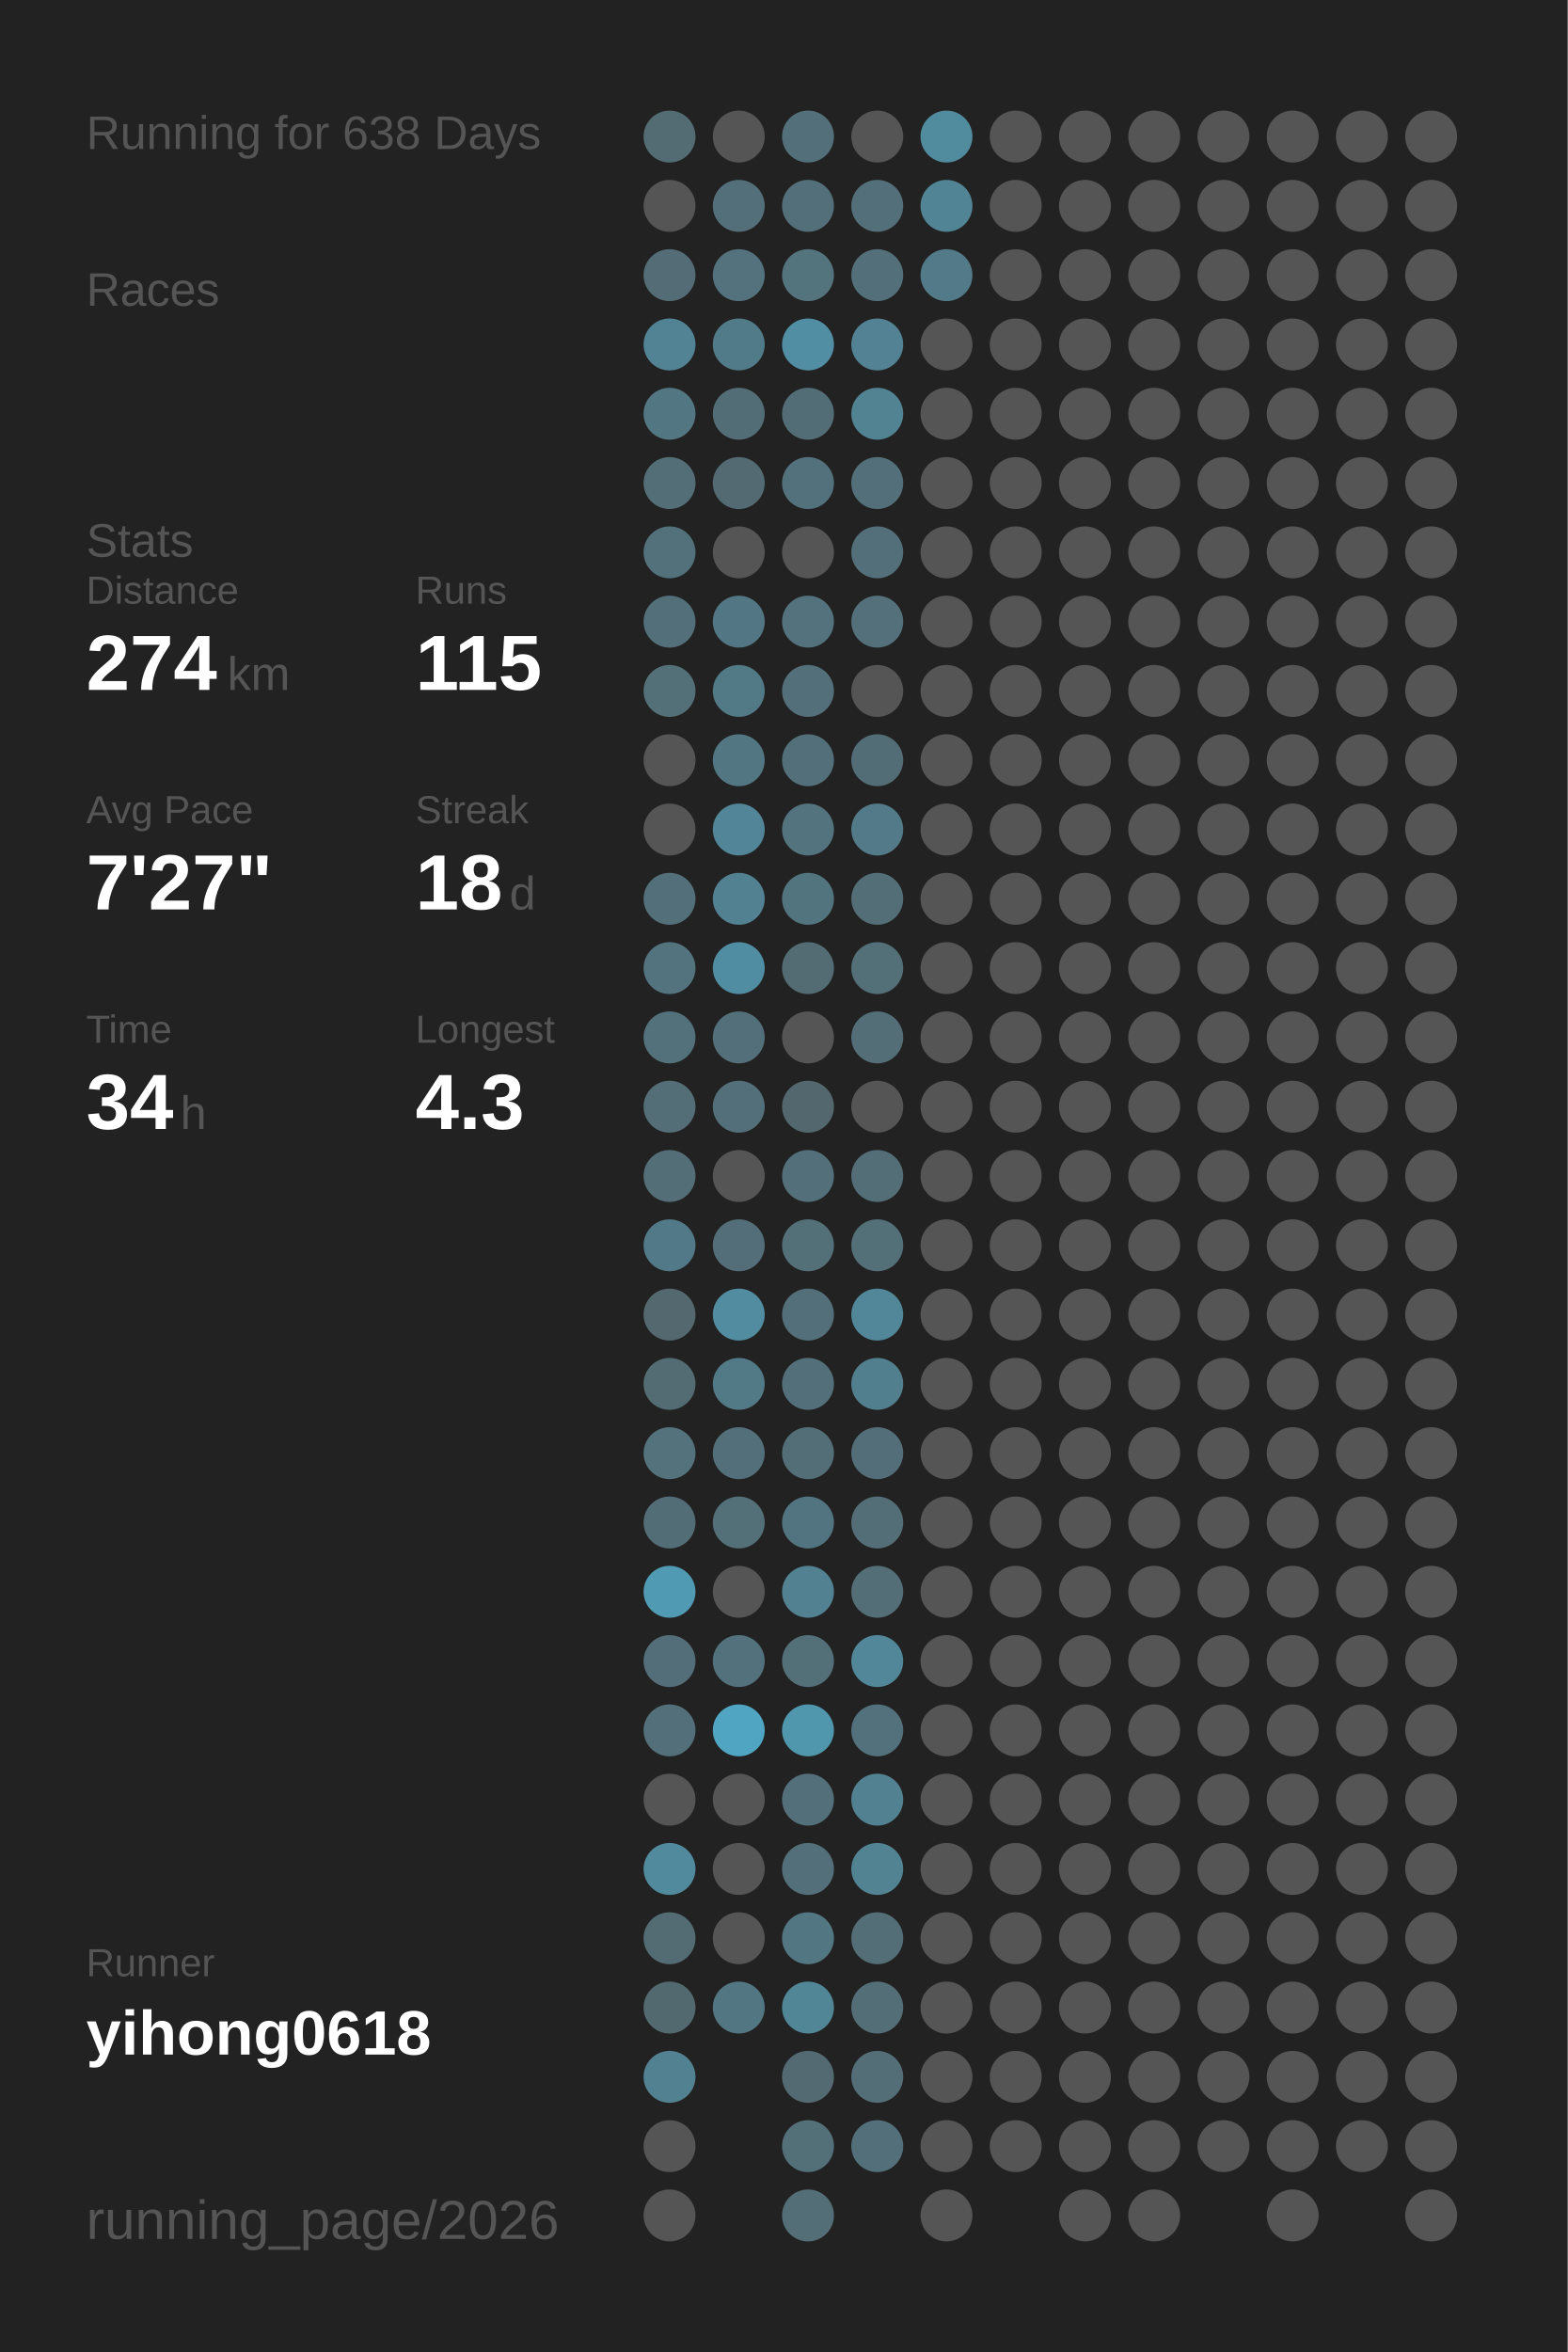
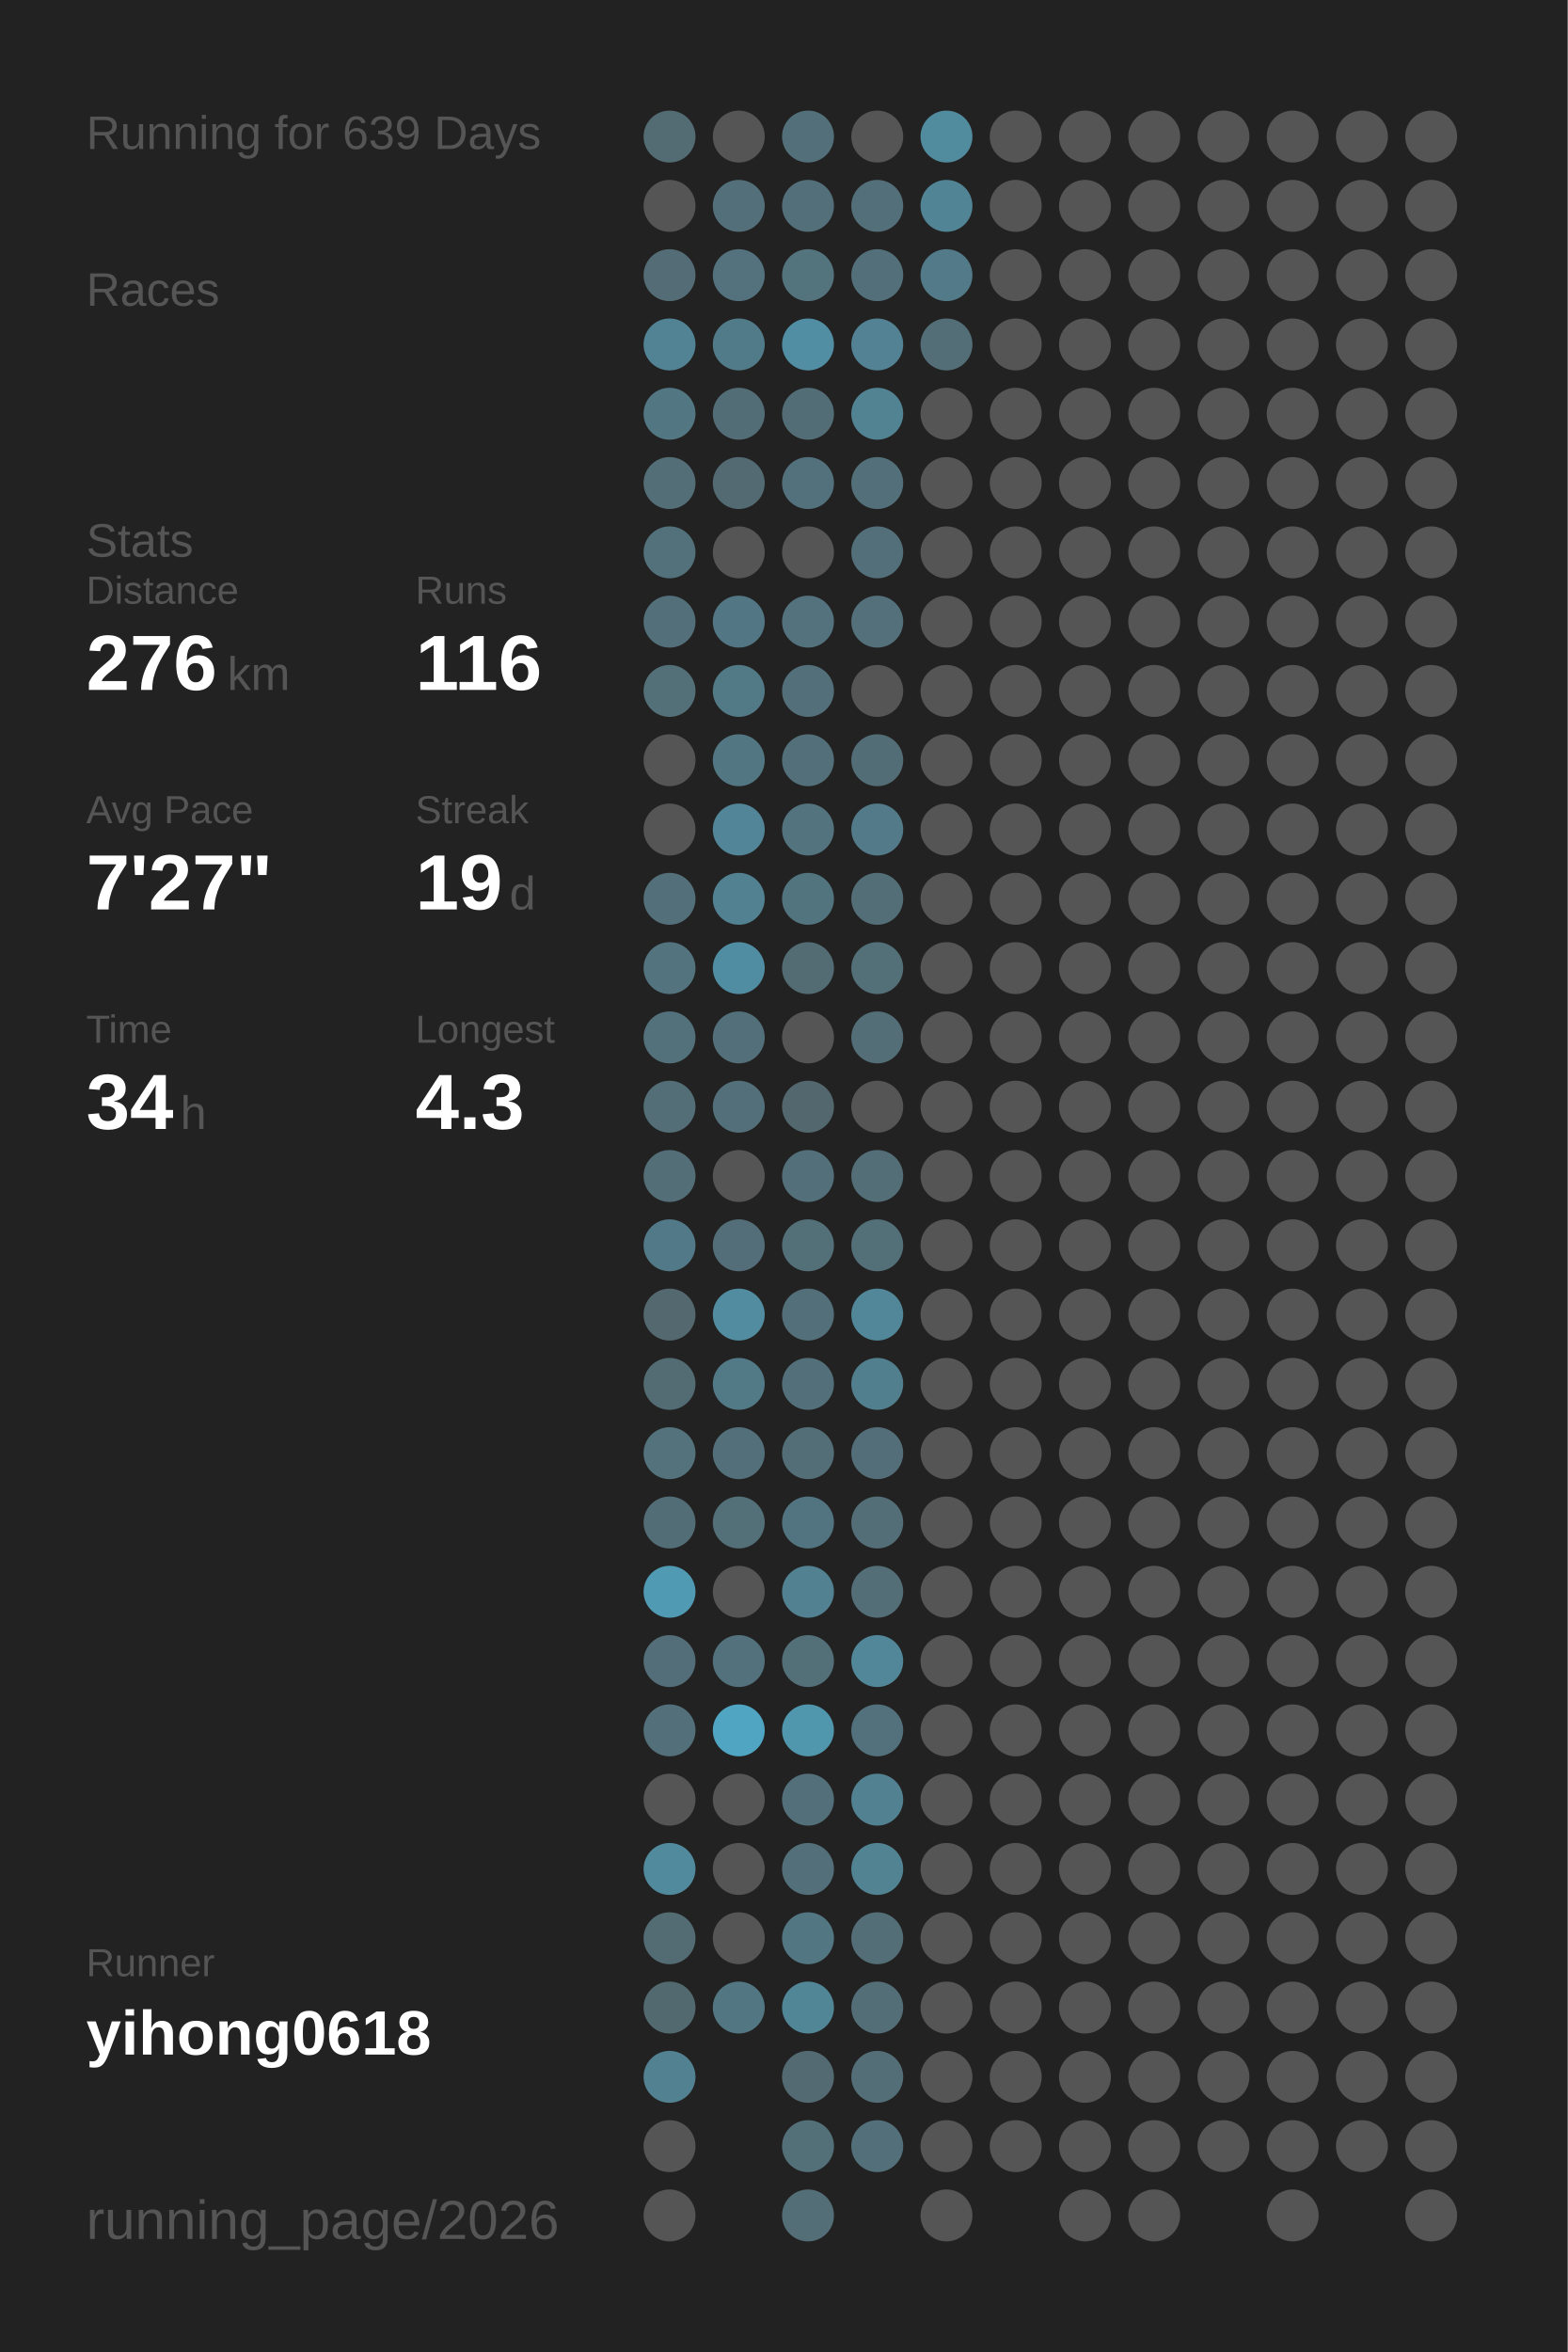
<svg xmlns="http://www.w3.org/2000/svg" baseProfile="full" height="300mm" version="1.1" viewBox="0,0,200,300" width="200mm">
  <defs />
  <rect fill="#222222" height="300" width="200" x="0" y="0" />
-   <text fill="#555555" style="font-size:6px; font-family:Arial;" x="11" y="19">Running for 638 Days</text>
+   <text fill="#555555" style="font-size:6px; font-family:Arial;" x="11" y="19">Running for 639 Days</text>
  <text fill="#555555" style="font-size:6px; font-family:Arial;" x="11" y="39">Races</text>
  <text fill="#555555" style="font-size:6px; font-family:Arial;" x="11" y="71">Stats</text>
  <text fill="#555555" style="font-size:5px; font-family:Arial;" x="11" y="77">Distance</text>
-   <text fill="#FFFFFF" style="font-size:10px; font-family:Arial; font-weight:bold;" x="11" y="88">274</text>
+   <text fill="#FFFFFF" style="font-size:10px; font-family:Arial; font-weight:bold;" x="11" y="88">276</text>
  <text fill="#555555" style="font-size:6px; font-family:Arial;" x="29" y="88">km</text>
  <text fill="#555555" style="font-size:5px; font-family:Arial;" x="53" y="77">Runs</text>
-   <text fill="#FFFFFF" style="font-size:10px; font-family:Arial; font-weight:bold;" x="53" y="88">115</text>
+   <text fill="#FFFFFF" style="font-size:10px; font-family:Arial; font-weight:bold;" x="53" y="88">116</text>
  <text fill="#555555" style="font-size:5px; font-family:Arial;" x="11" y="105">Avg Pace</text>
  <text fill="#FFFFFF" style="font-size:10px; font-family:Arial; font-weight:bold;" x="11" y="116">7'27"</text>
  <text fill="#555555" style="font-size:5px; font-family:Arial;" x="53" y="105">Streak</text>
-   <text fill="#FFFFFF" style="font-size:10px; font-family:Arial; font-weight:bold;" x="53" y="116">18</text>
+   <text fill="#FFFFFF" style="font-size:10px; font-family:Arial; font-weight:bold;" x="53" y="116">19</text>
  <text fill="#555555" style="font-size:6px; font-family:Arial;" x="65" y="116">d</text>
  <text fill="#555555" style="font-size:5px; font-family:Arial;" x="11" y="133">Time</text>
  <text fill="#FFFFFF" style="font-size:10px; font-family:Arial; font-weight:bold;" x="11" y="144">34</text>
  <text fill="#555555" style="font-size:6px; font-family:Arial;" x="23" y="144">h</text>
  <text fill="#555555" style="font-size:5px; font-family:Arial;" x="53" y="133">Longest</text>
  <text fill="#FFFFFF" style="font-size:10px; font-family:Arial; font-weight:bold;" x="53" y="144">4.3</text>
  <text fill="#555555" style="font-size:5px; font-family:Arial;" x="11" y="252.065">Runner</text>
  <text fill="#FFFFFF" style="font-size:8px; font-family:Arial; font-weight:bold;" x="11" y="262.065">yihong0618</text>
  <text fill="#555555" style="font-size:7px; font-family:Arial;" x="11" y="285.581">running_page/2026</text>
  <circle cx="85.417" cy="17.419" fill="#536b73" r="3.312" />
  <circle cx="85.417" cy="26.258" fill="#555555" r="3.312" />
  <circle cx="85.417" cy="35.097" fill="#536c75" r="3.312" />
  <circle cx="85.417" cy="43.935" fill="#528394" r="3.312" />
  <circle cx="85.417" cy="52.774" fill="#527682" r="3.312" />
  <circle cx="85.417" cy="61.613" fill="#536e77" r="3.312" />
  <circle cx="85.417" cy="70.452" fill="#53717b" r="3.312" />
  <circle cx="85.417" cy="79.29" fill="#53707a" r="3.312" />
  <circle cx="85.417" cy="88.129" fill="#537079" r="3.312" />
  <circle cx="85.417" cy="96.968" fill="#555555" r="3.312" />
  <circle cx="85.417" cy="105.806" fill="#555555" r="3.312" />
  <circle cx="85.417" cy="114.645" fill="#536f79" r="3.312" />
  <circle cx="85.417" cy="123.484" fill="#53737e" r="3.312" />
  <circle cx="85.417" cy="132.323" fill="#53717b" r="3.312" />
  <circle cx="85.417" cy="141.161" fill="#536e77" r="3.312" />
  <circle cx="85.417" cy="150" fill="#536e77" r="3.312" />
  <circle cx="85.417" cy="158.839" fill="#527987" r="3.312" />
  <circle cx="85.417" cy="167.677" fill="#53686f" r="3.312" />
  <circle cx="85.417" cy="176.516" fill="#536b73" r="3.312" />
  <circle cx="85.417" cy="185.355" fill="#53727c" r="3.312" />
  <circle cx="85.417" cy="194.194" fill="#536d76" r="3.312" />
  <circle cx="85.417" cy="203.032" fill="#509ab3" r="3.312" />
  <circle cx="85.417" cy="211.871" fill="#536e78" r="3.312" />
  <circle cx="85.417" cy="220.71" fill="#53707a" r="3.312" />
  <circle cx="85.417" cy="229.548" fill="#555555" r="3.312" />
  <circle cx="85.417" cy="238.387" fill="#518a9d" r="3.312" />
  <circle cx="85.417" cy="247.226" fill="#536c74" r="3.312" />
  <circle cx="85.417" cy="256.065" fill="#536970" r="3.312" />
  <circle cx="85.417" cy="264.903" fill="#528191" r="3.312" />
  <circle cx="85.417" cy="273.742" fill="#555555" r="3.312" />
  <circle cx="85.417" cy="282.581" fill="#555555" r="3.312" />
  <circle cx="94.25" cy="17.419" fill="#555555" r="3.312" />
  <circle cx="94.25" cy="26.258" fill="#53707a" r="3.312" />
  <circle cx="94.25" cy="35.097" fill="#53727d" r="3.312" />
  <circle cx="94.25" cy="43.935" fill="#527b89" r="3.312" />
  <circle cx="94.25" cy="52.774" fill="#536d76" r="3.312" />
  <circle cx="94.25" cy="61.613" fill="#536a72" r="3.312" />
  <circle cx="94.25" cy="70.452" fill="#555555" r="3.312" />
  <circle cx="94.25" cy="79.29" fill="#527683" r="3.312" />
  <circle cx="94.25" cy="88.129" fill="#527986" r="3.312" />
  <circle cx="94.25" cy="96.968" fill="#527682" r="3.312" />
  <circle cx="94.25" cy="105.806" fill="#518597" r="3.312" />
  <circle cx="94.25" cy="114.645" fill="#528191" r="3.312" />
  <circle cx="94.25" cy="123.484" fill="#518da2" r="3.312" />
  <circle cx="94.25" cy="132.323" fill="#53707a" r="3.312" />
  <circle cx="94.25" cy="141.161" fill="#536f79" r="3.312" />
  <circle cx="94.25" cy="150" fill="#555555" r="3.312" />
  <circle cx="94.25" cy="158.839" fill="#536e78" r="3.312" />
  <circle cx="94.25" cy="167.677" fill="#518ca0" r="3.312" />
  <circle cx="94.25" cy="176.516" fill="#527986" r="3.312" />
  <circle cx="94.25" cy="185.355" fill="#536f79" r="3.312" />
  <circle cx="94.25" cy="194.194" fill="#536f78" r="3.312" />
  <circle cx="94.25" cy="203.032" fill="#555555" r="3.312" />
  <circle cx="94.25" cy="211.871" fill="#53717c" r="3.312" />
  <circle cx="94.25" cy="220.71" fill="#4fa5c2" r="3.312" />
  <circle cx="94.25" cy="229.548" fill="#555555" r="3.312" />
  <circle cx="94.25" cy="238.387" fill="#555555" r="3.312" />
  <circle cx="94.25" cy="247.226" fill="#555555" r="3.312" />
  <circle cx="94.25" cy="256.065" fill="#527783" r="3.312" />
  <circle cx="103.083" cy="17.419" fill="#53707a" r="3.312" />
  <circle cx="103.083" cy="26.258" fill="#536f79" r="3.312" />
  <circle cx="103.083" cy="35.097" fill="#53737d" r="3.312" />
  <circle cx="103.083" cy="43.935" fill="#518ea3" r="3.312" />
  <circle cx="103.083" cy="52.774" fill="#536d76" r="3.312" />
  <circle cx="103.083" cy="61.613" fill="#53717c" r="3.312" />
  <circle cx="103.083" cy="70.452" fill="#555555" r="3.312" />
  <circle cx="103.083" cy="79.29" fill="#53727d" r="3.312" />
  <circle cx="103.083" cy="88.129" fill="#536f79" r="3.312" />
  <circle cx="103.083" cy="96.968" fill="#536f79" r="3.312" />
  <circle cx="103.083" cy="105.806" fill="#53737f" r="3.312" />
  <circle cx="103.083" cy="114.645" fill="#52747f" r="3.312" />
  <circle cx="103.083" cy="123.484" fill="#536c74" r="3.312" />
  <circle cx="103.083" cy="132.323" fill="#555555" r="3.312" />
  <circle cx="103.083" cy="141.161" fill="#53676e" r="3.312" />
  <circle cx="103.083" cy="150" fill="#53707a" r="3.312" />
  <circle cx="103.083" cy="158.839" fill="#536f78" r="3.312" />
  <circle cx="103.083" cy="167.677" fill="#536f79" r="3.312" />
  <circle cx="103.083" cy="176.516" fill="#53707a" r="3.312" />
  <circle cx="103.083" cy="185.355" fill="#536e77" r="3.312" />
  <circle cx="103.083" cy="194.194" fill="#527480" r="3.312" />
  <circle cx="103.083" cy="203.032" fill="#528191" r="3.312" />
  <circle cx="103.083" cy="211.871" fill="#536f78" r="3.312" />
  <circle cx="103.083" cy="220.71" fill="#5096ad" r="3.312" />
  <circle cx="103.083" cy="229.548" fill="#536f79" r="3.312" />
  <circle cx="103.083" cy="238.387" fill="#53707a" r="3.312" />
  <circle cx="103.083" cy="247.226" fill="#527682" r="3.312" />
  <circle cx="103.083" cy="256.065" fill="#518697" r="3.312" />
  <circle cx="103.083" cy="264.903" fill="#536a72" r="3.312" />
  <circle cx="103.083" cy="273.742" fill="#536f78" r="3.312" />
  <circle cx="103.083" cy="282.581" fill="#536e77" r="3.312" />
  <circle cx="111.917" cy="17.419" fill="#555555" r="3.312" />
  <circle cx="111.917" cy="26.258" fill="#536f79" r="3.312" />
  <circle cx="111.917" cy="35.097" fill="#53707a" r="3.312" />
  <circle cx="111.917" cy="43.935" fill="#528293" r="3.312" />
  <circle cx="111.917" cy="52.774" fill="#528393" r="3.312" />
  <circle cx="111.917" cy="61.613" fill="#53707a" r="3.312" />
  <circle cx="111.917" cy="70.452" fill="#536f79" r="3.312" />
  <circle cx="111.917" cy="79.29" fill="#53707b" r="3.312" />
  <circle cx="111.917" cy="88.129" fill="#555555" r="3.312" />
  <circle cx="111.917" cy="96.968" fill="#536d76" r="3.312" />
  <circle cx="111.917" cy="105.806" fill="#527a88" r="3.312" />
  <circle cx="111.917" cy="114.645" fill="#536e77" r="3.312" />
  <circle cx="111.917" cy="123.484" fill="#536f78" r="3.312" />
  <circle cx="111.917" cy="132.323" fill="#536e77" r="3.312" />
  <circle cx="111.917" cy="141.161" fill="#555555" r="3.312" />
  <circle cx="111.917" cy="150" fill="#536e77" r="3.312" />
  <circle cx="111.917" cy="158.839" fill="#536f78" r="3.312" />
  <circle cx="111.917" cy="167.677" fill="#518799" r="3.312" />
  <circle cx="111.917" cy="176.516" fill="#527f8e" r="3.312" />
  <circle cx="111.917" cy="185.355" fill="#536e78" r="3.312" />
  <circle cx="111.917" cy="194.194" fill="#536e77" r="3.312" />
  <circle cx="111.917" cy="203.032" fill="#536e77" r="3.312" />
  <circle cx="111.917" cy="211.871" fill="#518799" r="3.312" />
  <circle cx="111.917" cy="220.71" fill="#53717c" r="3.312" />
  <circle cx="111.917" cy="229.548" fill="#528191" r="3.312" />
  <circle cx="111.917" cy="238.387" fill="#528393" r="3.312" />
  <circle cx="111.917" cy="247.226" fill="#536e77" r="3.312" />
  <circle cx="111.917" cy="256.065" fill="#536e77" r="3.312" />
  <circle cx="111.917" cy="264.903" fill="#536e77" r="3.312" />
  <circle cx="111.917" cy="273.742" fill="#53707a" r="3.312" />
  <circle cx="120.75" cy="17.419" fill="#518b9e" r="3.312" />
  <circle cx="120.75" cy="26.258" fill="#518495" r="3.312" />
  <circle cx="120.75" cy="35.097" fill="#527a88" r="3.312" />
-   <circle cx="120.75" cy="43.935" fill="#555555" r="3.312" />
+   <circle cx="120.75" cy="43.935" fill="#536e77" r="3.312" />
  <circle cx="120.75" cy="52.774" fill="#555555" r="3.312" />
  <circle cx="120.75" cy="61.613" fill="#555555" r="3.312" />
  <circle cx="120.75" cy="70.452" fill="#555555" r="3.312" />
  <circle cx="120.75" cy="79.29" fill="#555555" r="3.312" />
  <circle cx="120.75" cy="88.129" fill="#555555" r="3.312" />
  <circle cx="120.75" cy="96.968" fill="#555555" r="3.312" />
  <circle cx="120.75" cy="105.806" fill="#555555" r="3.312" />
  <circle cx="120.75" cy="114.645" fill="#555555" r="3.312" />
  <circle cx="120.75" cy="123.484" fill="#555555" r="3.312" />
  <circle cx="120.75" cy="132.323" fill="#555555" r="3.312" />
  <circle cx="120.75" cy="141.161" fill="#555555" r="3.312" />
  <circle cx="120.75" cy="150" fill="#555555" r="3.312" />
  <circle cx="120.75" cy="158.839" fill="#555555" r="3.312" />
  <circle cx="120.75" cy="167.677" fill="#555555" r="3.312" />
  <circle cx="120.75" cy="176.516" fill="#555555" r="3.312" />
  <circle cx="120.75" cy="185.355" fill="#555555" r="3.312" />
  <circle cx="120.75" cy="194.194" fill="#555555" r="3.312" />
  <circle cx="120.75" cy="203.032" fill="#555555" r="3.312" />
  <circle cx="120.75" cy="211.871" fill="#555555" r="3.312" />
  <circle cx="120.75" cy="220.71" fill="#555555" r="3.312" />
  <circle cx="120.75" cy="229.548" fill="#555555" r="3.312" />
  <circle cx="120.75" cy="238.387" fill="#555555" r="3.312" />
  <circle cx="120.75" cy="247.226" fill="#555555" r="3.312" />
  <circle cx="120.75" cy="256.065" fill="#555555" r="3.312" />
  <circle cx="120.75" cy="264.903" fill="#555555" r="3.312" />
  <circle cx="120.75" cy="273.742" fill="#555555" r="3.312" />
  <circle cx="120.75" cy="282.581" fill="#555555" r="3.312" />
  <circle cx="129.583" cy="17.419" fill="#555555" r="3.312" />
  <circle cx="129.583" cy="26.258" fill="#555555" r="3.312" />
  <circle cx="129.583" cy="35.097" fill="#555555" r="3.312" />
  <circle cx="129.583" cy="43.935" fill="#555555" r="3.312" />
  <circle cx="129.583" cy="52.774" fill="#555555" r="3.312" />
  <circle cx="129.583" cy="61.613" fill="#555555" r="3.312" />
  <circle cx="129.583" cy="70.452" fill="#555555" r="3.312" />
  <circle cx="129.583" cy="79.29" fill="#555555" r="3.312" />
  <circle cx="129.583" cy="88.129" fill="#555555" r="3.312" />
  <circle cx="129.583" cy="96.968" fill="#555555" r="3.312" />
  <circle cx="129.583" cy="105.806" fill="#555555" r="3.312" />
  <circle cx="129.583" cy="114.645" fill="#555555" r="3.312" />
  <circle cx="129.583" cy="123.484" fill="#555555" r="3.312" />
  <circle cx="129.583" cy="132.323" fill="#555555" r="3.312" />
  <circle cx="129.583" cy="141.161" fill="#555555" r="3.312" />
  <circle cx="129.583" cy="150" fill="#555555" r="3.312" />
  <circle cx="129.583" cy="158.839" fill="#555555" r="3.312" />
  <circle cx="129.583" cy="167.677" fill="#555555" r="3.312" />
  <circle cx="129.583" cy="176.516" fill="#555555" r="3.312" />
  <circle cx="129.583" cy="185.355" fill="#555555" r="3.312" />
  <circle cx="129.583" cy="194.194" fill="#555555" r="3.312" />
  <circle cx="129.583" cy="203.032" fill="#555555" r="3.312" />
  <circle cx="129.583" cy="211.871" fill="#555555" r="3.312" />
  <circle cx="129.583" cy="220.71" fill="#555555" r="3.312" />
  <circle cx="129.583" cy="229.548" fill="#555555" r="3.312" />
  <circle cx="129.583" cy="238.387" fill="#555555" r="3.312" />
  <circle cx="129.583" cy="247.226" fill="#555555" r="3.312" />
  <circle cx="129.583" cy="256.065" fill="#555555" r="3.312" />
  <circle cx="129.583" cy="264.903" fill="#555555" r="3.312" />
  <circle cx="129.583" cy="273.742" fill="#555555" r="3.312" />
  <circle cx="138.417" cy="17.419" fill="#555555" r="3.312" />
  <circle cx="138.417" cy="26.258" fill="#555555" r="3.312" />
  <circle cx="138.417" cy="35.097" fill="#555555" r="3.312" />
  <circle cx="138.417" cy="43.935" fill="#555555" r="3.312" />
  <circle cx="138.417" cy="52.774" fill="#555555" r="3.312" />
  <circle cx="138.417" cy="61.613" fill="#555555" r="3.312" />
  <circle cx="138.417" cy="70.452" fill="#555555" r="3.312" />
  <circle cx="138.417" cy="79.29" fill="#555555" r="3.312" />
  <circle cx="138.417" cy="88.129" fill="#555555" r="3.312" />
  <circle cx="138.417" cy="96.968" fill="#555555" r="3.312" />
  <circle cx="138.417" cy="105.806" fill="#555555" r="3.312" />
  <circle cx="138.417" cy="114.645" fill="#555555" r="3.312" />
  <circle cx="138.417" cy="123.484" fill="#555555" r="3.312" />
  <circle cx="138.417" cy="132.323" fill="#555555" r="3.312" />
  <circle cx="138.417" cy="141.161" fill="#555555" r="3.312" />
  <circle cx="138.417" cy="150" fill="#555555" r="3.312" />
  <circle cx="138.417" cy="158.839" fill="#555555" r="3.312" />
  <circle cx="138.417" cy="167.677" fill="#555555" r="3.312" />
  <circle cx="138.417" cy="176.516" fill="#555555" r="3.312" />
  <circle cx="138.417" cy="185.355" fill="#555555" r="3.312" />
  <circle cx="138.417" cy="194.194" fill="#555555" r="3.312" />
  <circle cx="138.417" cy="203.032" fill="#555555" r="3.312" />
  <circle cx="138.417" cy="211.871" fill="#555555" r="3.312" />
  <circle cx="138.417" cy="220.71" fill="#555555" r="3.312" />
  <circle cx="138.417" cy="229.548" fill="#555555" r="3.312" />
  <circle cx="138.417" cy="238.387" fill="#555555" r="3.312" />
  <circle cx="138.417" cy="247.226" fill="#555555" r="3.312" />
  <circle cx="138.417" cy="256.065" fill="#555555" r="3.312" />
  <circle cx="138.417" cy="264.903" fill="#555555" r="3.312" />
  <circle cx="138.417" cy="273.742" fill="#555555" r="3.312" />
  <circle cx="138.417" cy="282.581" fill="#555555" r="3.312" />
  <circle cx="147.25" cy="17.419" fill="#555555" r="3.312" />
  <circle cx="147.25" cy="26.258" fill="#555555" r="3.312" />
  <circle cx="147.25" cy="35.097" fill="#555555" r="3.312" />
  <circle cx="147.25" cy="43.935" fill="#555555" r="3.312" />
  <circle cx="147.25" cy="52.774" fill="#555555" r="3.312" />
  <circle cx="147.25" cy="61.613" fill="#555555" r="3.312" />
  <circle cx="147.25" cy="70.452" fill="#555555" r="3.312" />
  <circle cx="147.25" cy="79.29" fill="#555555" r="3.312" />
  <circle cx="147.25" cy="88.129" fill="#555555" r="3.312" />
  <circle cx="147.25" cy="96.968" fill="#555555" r="3.312" />
  <circle cx="147.25" cy="105.806" fill="#555555" r="3.312" />
  <circle cx="147.25" cy="114.645" fill="#555555" r="3.312" />
  <circle cx="147.25" cy="123.484" fill="#555555" r="3.312" />
  <circle cx="147.25" cy="132.323" fill="#555555" r="3.312" />
  <circle cx="147.25" cy="141.161" fill="#555555" r="3.312" />
  <circle cx="147.25" cy="150" fill="#555555" r="3.312" />
  <circle cx="147.25" cy="158.839" fill="#555555" r="3.312" />
  <circle cx="147.25" cy="167.677" fill="#555555" r="3.312" />
  <circle cx="147.25" cy="176.516" fill="#555555" r="3.312" />
  <circle cx="147.25" cy="185.355" fill="#555555" r="3.312" />
  <circle cx="147.25" cy="194.194" fill="#555555" r="3.312" />
  <circle cx="147.25" cy="203.032" fill="#555555" r="3.312" />
  <circle cx="147.25" cy="211.871" fill="#555555" r="3.312" />
  <circle cx="147.25" cy="220.71" fill="#555555" r="3.312" />
  <circle cx="147.25" cy="229.548" fill="#555555" r="3.312" />
  <circle cx="147.25" cy="238.387" fill="#555555" r="3.312" />
  <circle cx="147.25" cy="247.226" fill="#555555" r="3.312" />
  <circle cx="147.25" cy="256.065" fill="#555555" r="3.312" />
  <circle cx="147.25" cy="264.903" fill="#555555" r="3.312" />
  <circle cx="147.25" cy="273.742" fill="#555555" r="3.312" />
  <circle cx="147.25" cy="282.581" fill="#555555" r="3.312" />
  <circle cx="156.083" cy="17.419" fill="#555555" r="3.312" />
  <circle cx="156.083" cy="26.258" fill="#555555" r="3.312" />
  <circle cx="156.083" cy="35.097" fill="#555555" r="3.312" />
  <circle cx="156.083" cy="43.935" fill="#555555" r="3.312" />
  <circle cx="156.083" cy="52.774" fill="#555555" r="3.312" />
  <circle cx="156.083" cy="61.613" fill="#555555" r="3.312" />
  <circle cx="156.083" cy="70.452" fill="#555555" r="3.312" />
  <circle cx="156.083" cy="79.29" fill="#555555" r="3.312" />
  <circle cx="156.083" cy="88.129" fill="#555555" r="3.312" />
  <circle cx="156.083" cy="96.968" fill="#555555" r="3.312" />
  <circle cx="156.083" cy="105.806" fill="#555555" r="3.312" />
  <circle cx="156.083" cy="114.645" fill="#555555" r="3.312" />
  <circle cx="156.083" cy="123.484" fill="#555555" r="3.312" />
  <circle cx="156.083" cy="132.323" fill="#555555" r="3.312" />
  <circle cx="156.083" cy="141.161" fill="#555555" r="3.312" />
  <circle cx="156.083" cy="150" fill="#555555" r="3.312" />
  <circle cx="156.083" cy="158.839" fill="#555555" r="3.312" />
  <circle cx="156.083" cy="167.677" fill="#555555" r="3.312" />
  <circle cx="156.083" cy="176.516" fill="#555555" r="3.312" />
  <circle cx="156.083" cy="185.355" fill="#555555" r="3.312" />
  <circle cx="156.083" cy="194.194" fill="#555555" r="3.312" />
  <circle cx="156.083" cy="203.032" fill="#555555" r="3.312" />
  <circle cx="156.083" cy="211.871" fill="#555555" r="3.312" />
  <circle cx="156.083" cy="220.71" fill="#555555" r="3.312" />
  <circle cx="156.083" cy="229.548" fill="#555555" r="3.312" />
  <circle cx="156.083" cy="238.387" fill="#555555" r="3.312" />
  <circle cx="156.083" cy="247.226" fill="#555555" r="3.312" />
  <circle cx="156.083" cy="256.065" fill="#555555" r="3.312" />
  <circle cx="156.083" cy="264.903" fill="#555555" r="3.312" />
  <circle cx="156.083" cy="273.742" fill="#555555" r="3.312" />
  <circle cx="164.917" cy="17.419" fill="#555555" r="3.312" />
  <circle cx="164.917" cy="26.258" fill="#555555" r="3.312" />
  <circle cx="164.917" cy="35.097" fill="#555555" r="3.312" />
  <circle cx="164.917" cy="43.935" fill="#555555" r="3.312" />
  <circle cx="164.917" cy="52.774" fill="#555555" r="3.312" />
  <circle cx="164.917" cy="61.613" fill="#555555" r="3.312" />
  <circle cx="164.917" cy="70.452" fill="#555555" r="3.312" />
  <circle cx="164.917" cy="79.29" fill="#555555" r="3.312" />
  <circle cx="164.917" cy="88.129" fill="#555555" r="3.312" />
  <circle cx="164.917" cy="96.968" fill="#555555" r="3.312" />
  <circle cx="164.917" cy="105.806" fill="#555555" r="3.312" />
  <circle cx="164.917" cy="114.645" fill="#555555" r="3.312" />
  <circle cx="164.917" cy="123.484" fill="#555555" r="3.312" />
  <circle cx="164.917" cy="132.323" fill="#555555" r="3.312" />
  <circle cx="164.917" cy="141.161" fill="#555555" r="3.312" />
  <circle cx="164.917" cy="150" fill="#555555" r="3.312" />
  <circle cx="164.917" cy="158.839" fill="#555555" r="3.312" />
  <circle cx="164.917" cy="167.677" fill="#555555" r="3.312" />
  <circle cx="164.917" cy="176.516" fill="#555555" r="3.312" />
  <circle cx="164.917" cy="185.355" fill="#555555" r="3.312" />
  <circle cx="164.917" cy="194.194" fill="#555555" r="3.312" />
  <circle cx="164.917" cy="203.032" fill="#555555" r="3.312" />
  <circle cx="164.917" cy="211.871" fill="#555555" r="3.312" />
  <circle cx="164.917" cy="220.71" fill="#555555" r="3.312" />
  <circle cx="164.917" cy="229.548" fill="#555555" r="3.312" />
  <circle cx="164.917" cy="238.387" fill="#555555" r="3.312" />
  <circle cx="164.917" cy="247.226" fill="#555555" r="3.312" />
  <circle cx="164.917" cy="256.065" fill="#555555" r="3.312" />
  <circle cx="164.917" cy="264.903" fill="#555555" r="3.312" />
  <circle cx="164.917" cy="273.742" fill="#555555" r="3.312" />
  <circle cx="164.917" cy="282.581" fill="#555555" r="3.312" />
  <circle cx="173.75" cy="17.419" fill="#555555" r="3.312" />
  <circle cx="173.75" cy="26.258" fill="#555555" r="3.312" />
  <circle cx="173.75" cy="35.097" fill="#555555" r="3.312" />
  <circle cx="173.75" cy="43.935" fill="#555555" r="3.312" />
  <circle cx="173.75" cy="52.774" fill="#555555" r="3.312" />
  <circle cx="173.75" cy="61.613" fill="#555555" r="3.312" />
  <circle cx="173.75" cy="70.452" fill="#555555" r="3.312" />
  <circle cx="173.75" cy="79.29" fill="#555555" r="3.312" />
  <circle cx="173.75" cy="88.129" fill="#555555" r="3.312" />
  <circle cx="173.75" cy="96.968" fill="#555555" r="3.312" />
  <circle cx="173.75" cy="105.806" fill="#555555" r="3.312" />
  <circle cx="173.75" cy="114.645" fill="#555555" r="3.312" />
  <circle cx="173.75" cy="123.484" fill="#555555" r="3.312" />
  <circle cx="173.75" cy="132.323" fill="#555555" r="3.312" />
  <circle cx="173.75" cy="141.161" fill="#555555" r="3.312" />
  <circle cx="173.75" cy="150" fill="#555555" r="3.312" />
  <circle cx="173.75" cy="158.839" fill="#555555" r="3.312" />
  <circle cx="173.75" cy="167.677" fill="#555555" r="3.312" />
  <circle cx="173.75" cy="176.516" fill="#555555" r="3.312" />
  <circle cx="173.75" cy="185.355" fill="#555555" r="3.312" />
  <circle cx="173.75" cy="194.194" fill="#555555" r="3.312" />
  <circle cx="173.75" cy="203.032" fill="#555555" r="3.312" />
  <circle cx="173.75" cy="211.871" fill="#555555" r="3.312" />
  <circle cx="173.75" cy="220.71" fill="#555555" r="3.312" />
  <circle cx="173.75" cy="229.548" fill="#555555" r="3.312" />
  <circle cx="173.75" cy="238.387" fill="#555555" r="3.312" />
  <circle cx="173.75" cy="247.226" fill="#555555" r="3.312" />
  <circle cx="173.75" cy="256.065" fill="#555555" r="3.312" />
  <circle cx="173.75" cy="264.903" fill="#555555" r="3.312" />
  <circle cx="173.75" cy="273.742" fill="#555555" r="3.312" />
  <circle cx="182.583" cy="17.419" fill="#555555" r="3.312" />
  <circle cx="182.583" cy="26.258" fill="#555555" r="3.312" />
  <circle cx="182.583" cy="35.097" fill="#555555" r="3.312" />
  <circle cx="182.583" cy="43.935" fill="#555555" r="3.312" />
  <circle cx="182.583" cy="52.774" fill="#555555" r="3.312" />
  <circle cx="182.583" cy="61.613" fill="#555555" r="3.312" />
  <circle cx="182.583" cy="70.452" fill="#555555" r="3.312" />
  <circle cx="182.583" cy="79.29" fill="#555555" r="3.312" />
  <circle cx="182.583" cy="88.129" fill="#555555" r="3.312" />
  <circle cx="182.583" cy="96.968" fill="#555555" r="3.312" />
  <circle cx="182.583" cy="105.806" fill="#555555" r="3.312" />
  <circle cx="182.583" cy="114.645" fill="#555555" r="3.312" />
  <circle cx="182.583" cy="123.484" fill="#555555" r="3.312" />
  <circle cx="182.583" cy="132.323" fill="#555555" r="3.312" />
  <circle cx="182.583" cy="141.161" fill="#555555" r="3.312" />
  <circle cx="182.583" cy="150" fill="#555555" r="3.312" />
  <circle cx="182.583" cy="158.839" fill="#555555" r="3.312" />
  <circle cx="182.583" cy="167.677" fill="#555555" r="3.312" />
  <circle cx="182.583" cy="176.516" fill="#555555" r="3.312" />
  <circle cx="182.583" cy="185.355" fill="#555555" r="3.312" />
  <circle cx="182.583" cy="194.194" fill="#555555" r="3.312" />
  <circle cx="182.583" cy="203.032" fill="#555555" r="3.312" />
  <circle cx="182.583" cy="211.871" fill="#555555" r="3.312" />
  <circle cx="182.583" cy="220.71" fill="#555555" r="3.312" />
  <circle cx="182.583" cy="229.548" fill="#555555" r="3.312" />
  <circle cx="182.583" cy="238.387" fill="#555555" r="3.312" />
  <circle cx="182.583" cy="247.226" fill="#555555" r="3.312" />
  <circle cx="182.583" cy="256.065" fill="#555555" r="3.312" />
  <circle cx="182.583" cy="264.903" fill="#555555" r="3.312" />
  <circle cx="182.583" cy="273.742" fill="#555555" r="3.312" />
  <circle cx="182.583" cy="282.581" fill="#555555" r="3.312" />
</svg>
